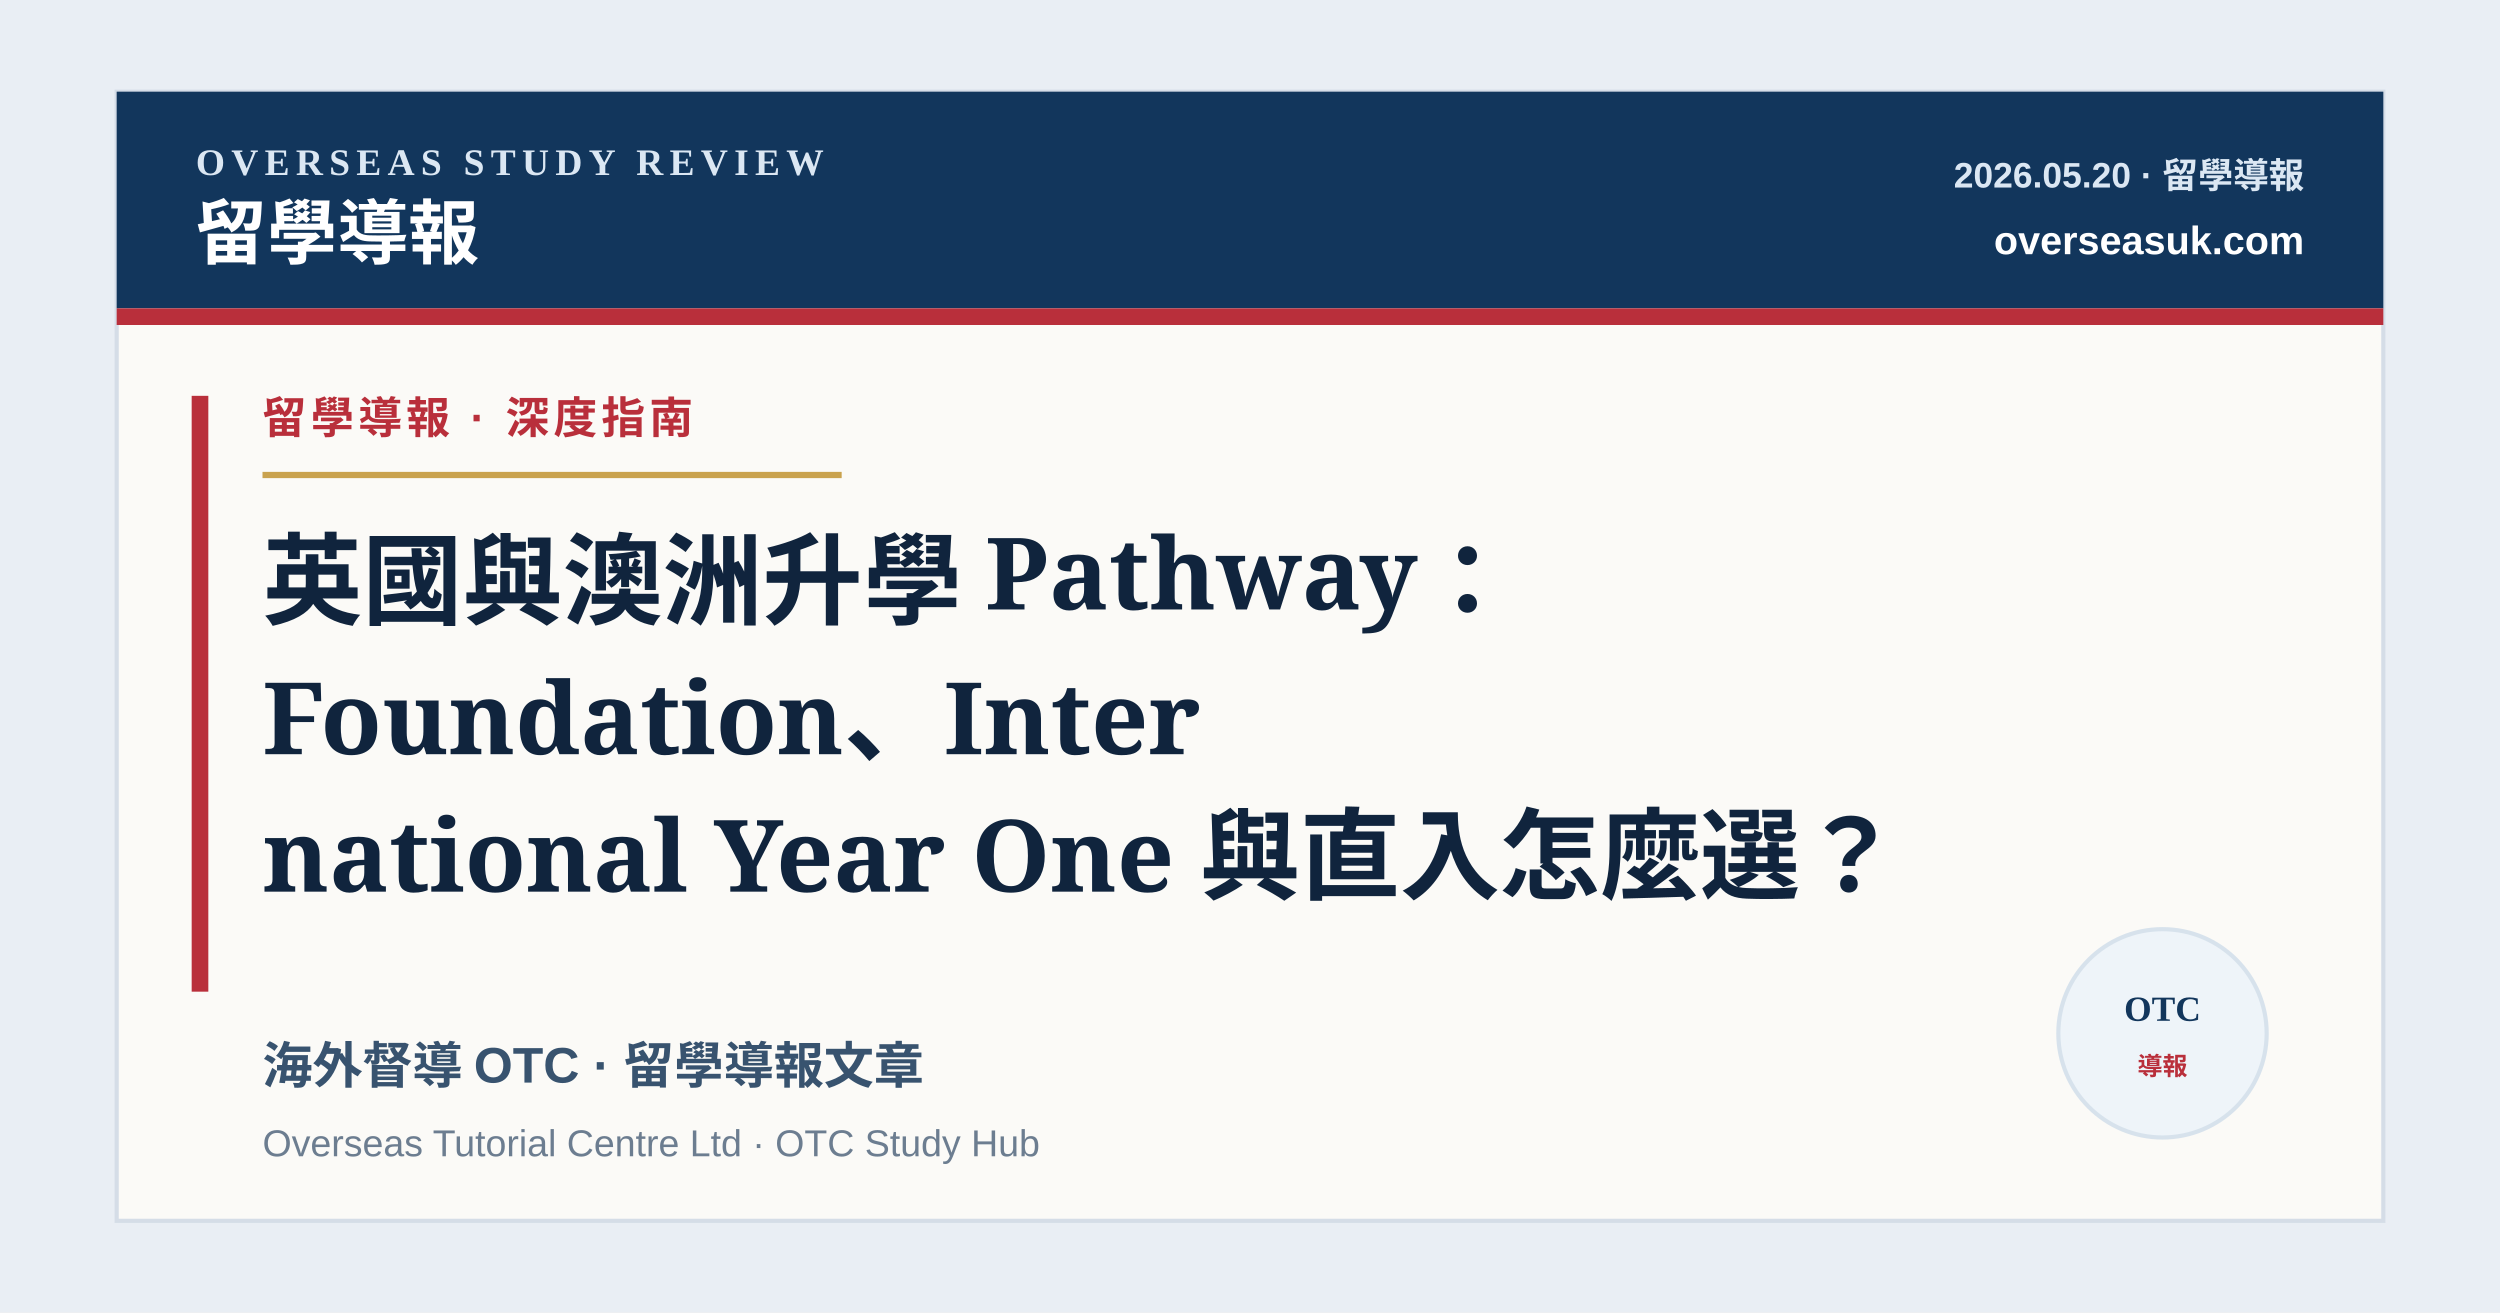
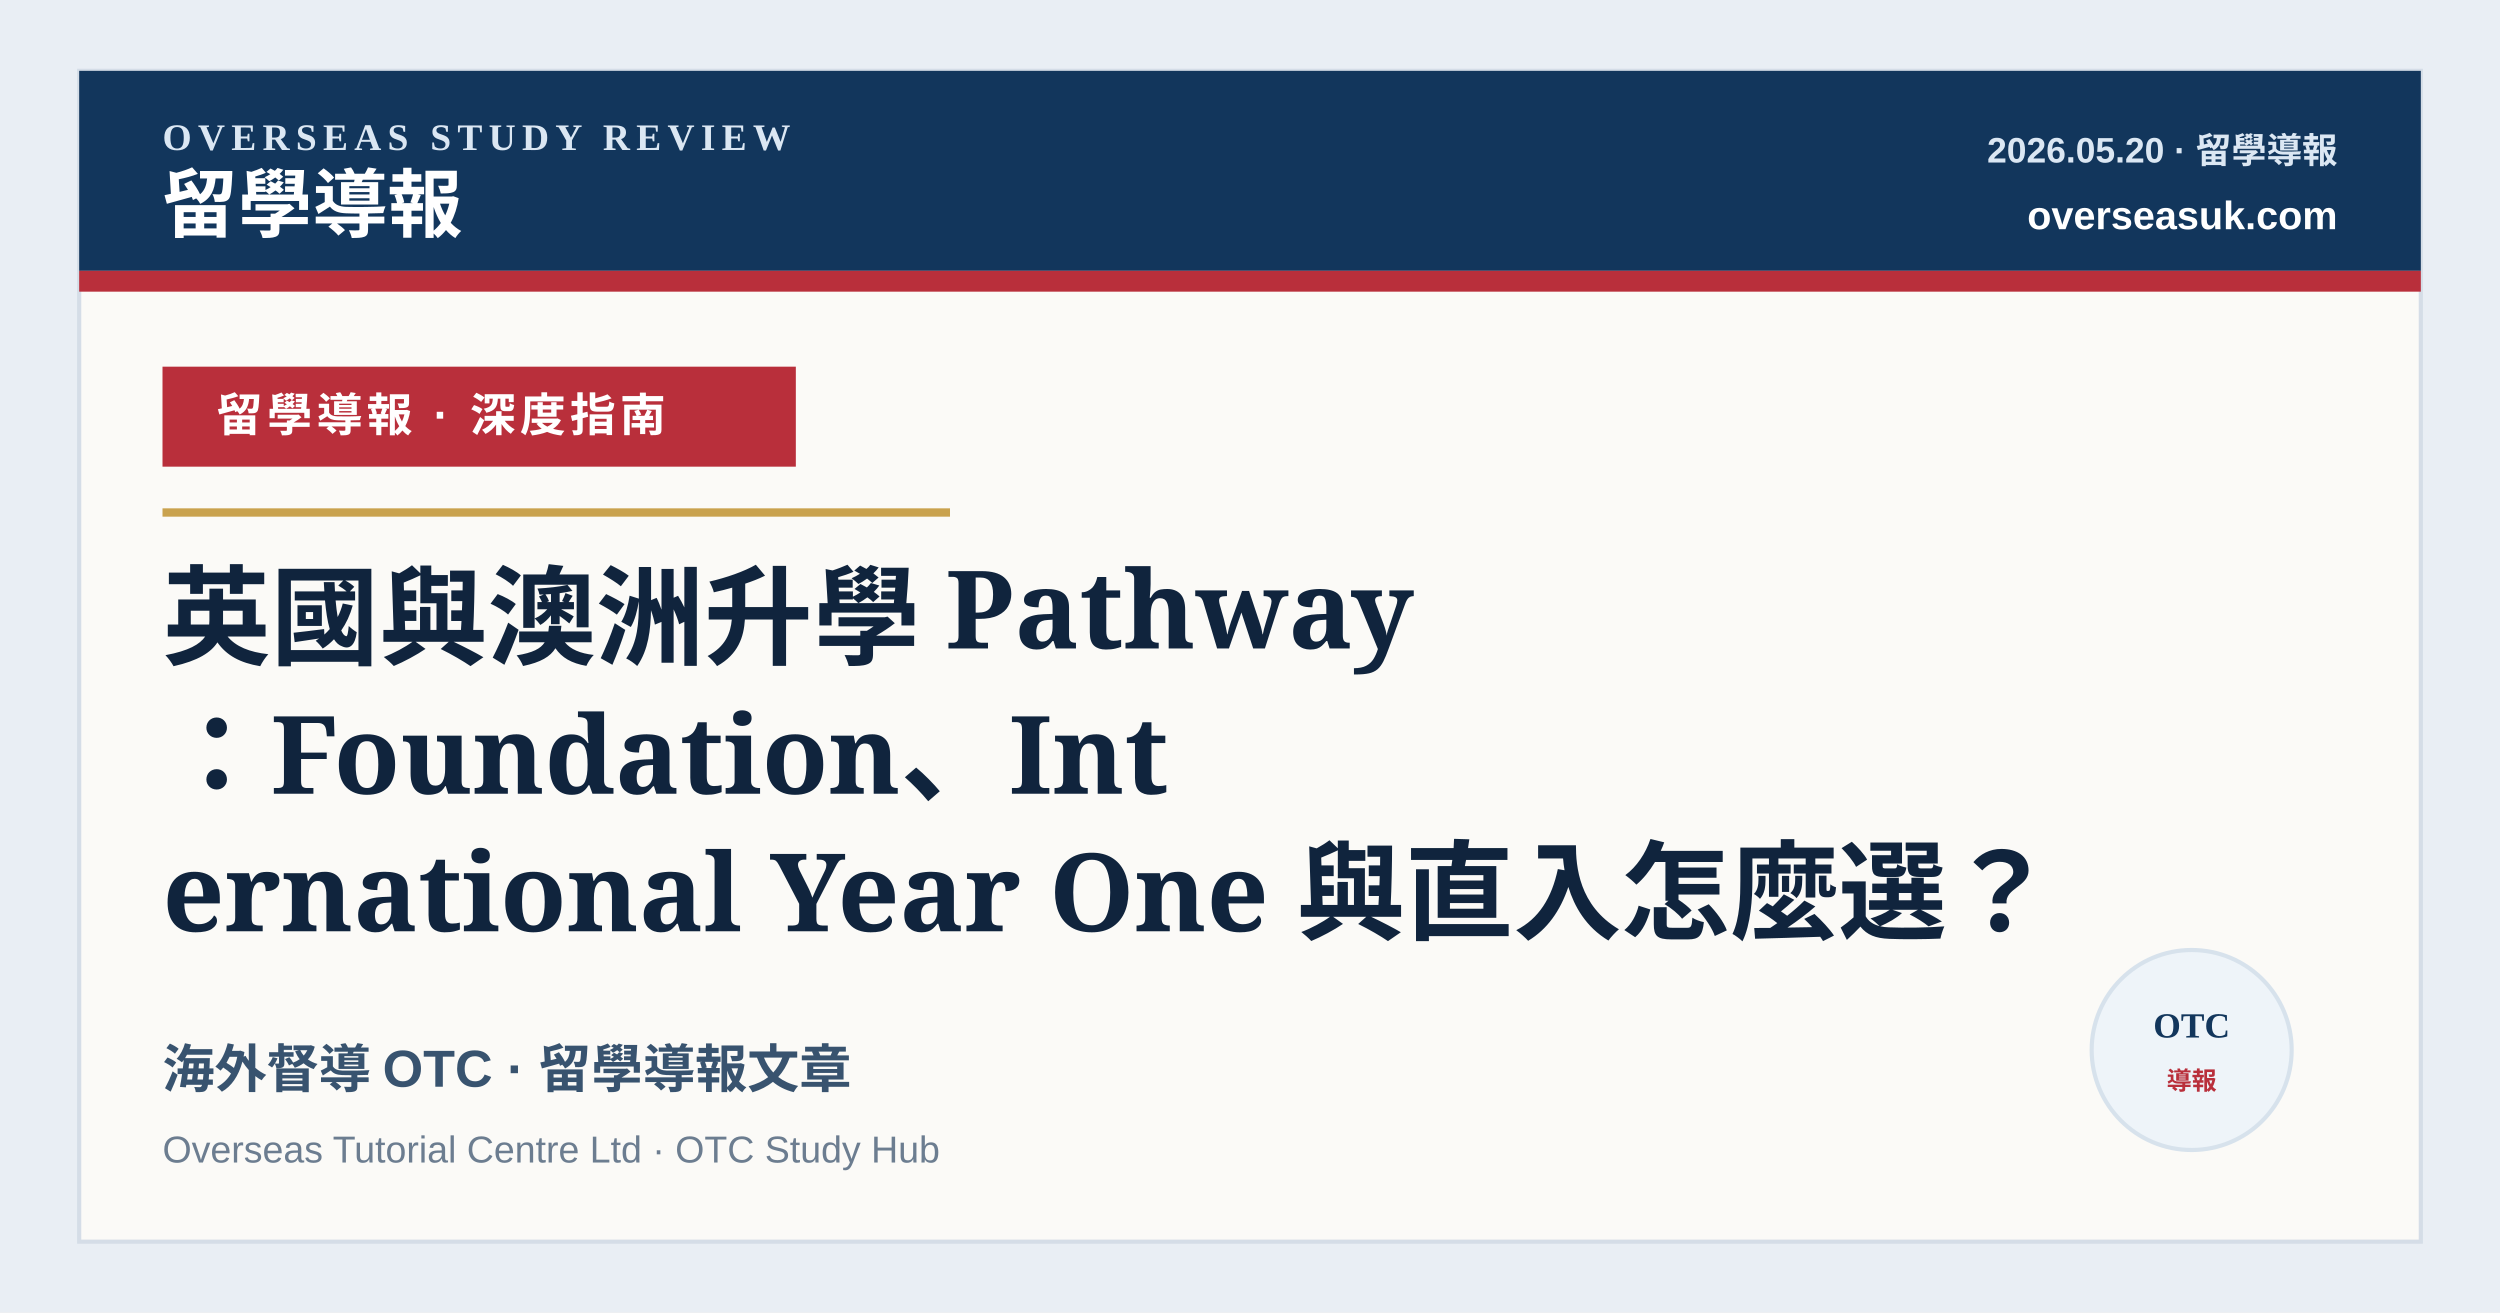
<svg xmlns="http://www.w3.org/2000/svg" width="1200" height="630" viewBox="0 0 1200 630">
  <rect width="1200" height="630" fill="#e9eef4" />
-   <rect x="56" y="44" width="1088" height="542" rx="0" fill="#fbfaf7" stroke="#d5dde7" stroke-width="2" />
-   <rect x="56" y="44" width="1088" height="104" fill="#12365c" />
-   <rect x="56" y="148" width="1088" height="8" fill="#b92f3b" />
-   <rect x="92" y="190" width="8" height="286" fill="#b92f3b" />
-   <text x="94" y="84" fill="#dbe7f3" font-family="Georgia, 'Times New Roman', serif" font-size="18" font-weight="700" letter-spacing="3">OVERSEAS STUDY REVIEW</text>
-   <text x="94" y="124" fill="#ffffff" font-family="'Noto Serif TC', 'Songti TC', Georgia, serif" font-size="34" font-weight="900">留學導報</text>
-   <text x="1106" y="90" text-anchor="end" fill="#dbe7f3" font-family="'Noto Sans TC', Arial, sans-serif" font-size="17" font-weight="700">2026.05.20 · 留學導報</text>
-   <text x="1106" y="122" text-anchor="end" fill="#ffffff" font-family="'Noto Sans TC', Arial, sans-serif" font-size="19" font-weight="800">overseasuk.com</text>
-   <text x="126" y="208" fill="#b92f3b" font-family="'Noto Sans TC', Arial, sans-serif" font-size="21" font-weight="900" letter-spacing="2">留學導報 · 深度指南</text>
-   <line x1="126" y1="228" x2="404" y2="228" stroke="#c9a24e" stroke-width="3" />
-   <text x="126" y="296" fill="#10243d" font-family="'Noto Serif TC', 'Songti TC', Georgia, serif" font-size="48" font-weight="900">英國與澳洲升學 Pathway：</text>
-   <text x="126" y="362" fill="#10243d" font-family="'Noto Serif TC', 'Songti TC', Georgia, serif" font-size="48" font-weight="900">Foundation、Inter</text>
-   <text x="126" y="428" fill="#10243d" font-family="'Noto Serif TC', 'Songti TC', Georgia, serif" font-size="48" font-weight="900">national Year One 與直入怎麼選？</text>
-   <text x="126" y="520" fill="#38536f" font-family="'Noto Sans TC', Arial, sans-serif" font-size="24" font-weight="800">海外督導 OTC · 留學導報文章</text>
-   <text x="126" y="555" fill="#6c7d90" font-family="'Noto Sans TC', Arial, sans-serif" font-size="18">Overseas Tutorial Centre Ltd · OTC Study Hub</text>
-   <circle cx="1038" cy="496" r="50" fill="#eef4f9" stroke="#d7e2ec" stroke-width="2" />
-   <text x="1038" y="490" text-anchor="middle" fill="#12365c" font-family="Georgia, 'Times New Roman', serif" font-size="17" font-weight="800">OTC</text>
-   <text x="1038" y="516" text-anchor="middle" fill="#b92f3b" font-family="'Noto Sans TC', Arial, sans-serif" font-size="12" font-weight="900">導報</text>
+   <rect x="38" y="34" width="1124" height="562" fill="#fbfaf7" stroke="#d5dde7" stroke-width="2" />
+   <rect x="38" y="34" width="1124" height="96" fill="#12365c" />
+   <rect x="38" y="130" width="1124" height="10" fill="#b92f3b" />
+   <text x="78" y="72" fill="#dbe7f3" font-family="Georgia, 'Times New Roman', serif" font-size="18" font-weight="700" letter-spacing="3">OVERSEAS STUDY REVIEW</text>
+   <text x="78" y="111" fill="#ffffff" font-family="'Noto Serif TC', 'Songti TC', Georgia, serif" font-size="36" font-weight="900">留學導報</text>
+   <text x="1122" y="78" text-anchor="end" fill="#dbe7f3" font-family="'Noto Sans TC', Arial, sans-serif" font-size="17" font-weight="700">2026.05.20 · 留學導報</text>
+   <text x="1122" y="110" text-anchor="end" fill="#ffffff" font-family="'Noto Sans TC', Arial, sans-serif" font-size="19" font-weight="800">overseasuk.com</text>
+   <rect x="78" y="176" width="304" height="48" fill="#b92f3b" />
+   <text x="104" y="207" fill="#ffffff" font-family="'Noto Sans TC', Arial, sans-serif" font-size="22" font-weight="900" letter-spacing="2">留學導報 · 深度指南</text>
+   <line x1="78" y1="246" x2="456" y2="246" stroke="#c9a24e" stroke-width="4" />
+   <text x="78" y="315" fill="#10243d" font-family="'Noto Serif TC', 'Songti TC', Georgia, serif" font-size="52" font-weight="900">英國與澳洲升學 Pathway</text>
+   <text x="78" y="381" fill="#10243d" font-family="'Noto Serif TC', 'Songti TC', Georgia, serif" font-size="52" font-weight="900">：Foundation、Int</text>
+   <text x="78" y="447" fill="#10243d" font-family="'Noto Serif TC', 'Songti TC', Georgia, serif" font-size="52" font-weight="900">ernational Year One 與直入怎麼選？</text>
+   <text x="78" y="522" fill="#38536f" font-family="'Noto Sans TC', Arial, sans-serif" font-size="25" font-weight="900">海外督導 OTC · 留學導報文章</text>
+   <text x="78" y="558" fill="#6c7d90" font-family="'Noto Sans TC', Arial, sans-serif" font-size="18">Overseas Tutorial Centre Ltd · OTC Study Hub</text>
+   <circle cx="1052" cy="504" r="48" fill="#eef4f9" stroke="#d7e2ec" stroke-width="2" />
+   <text x="1052" y="498" text-anchor="middle" fill="#12365c" font-family="Georgia, 'Times New Roman', serif" font-size="17" font-weight="800">OTC</text>
+   <text x="1052" y="523" text-anchor="middle" fill="#b92f3b" font-family="'Noto Sans TC', Arial, sans-serif" font-size="12" font-weight="900">導報</text>
</svg>
